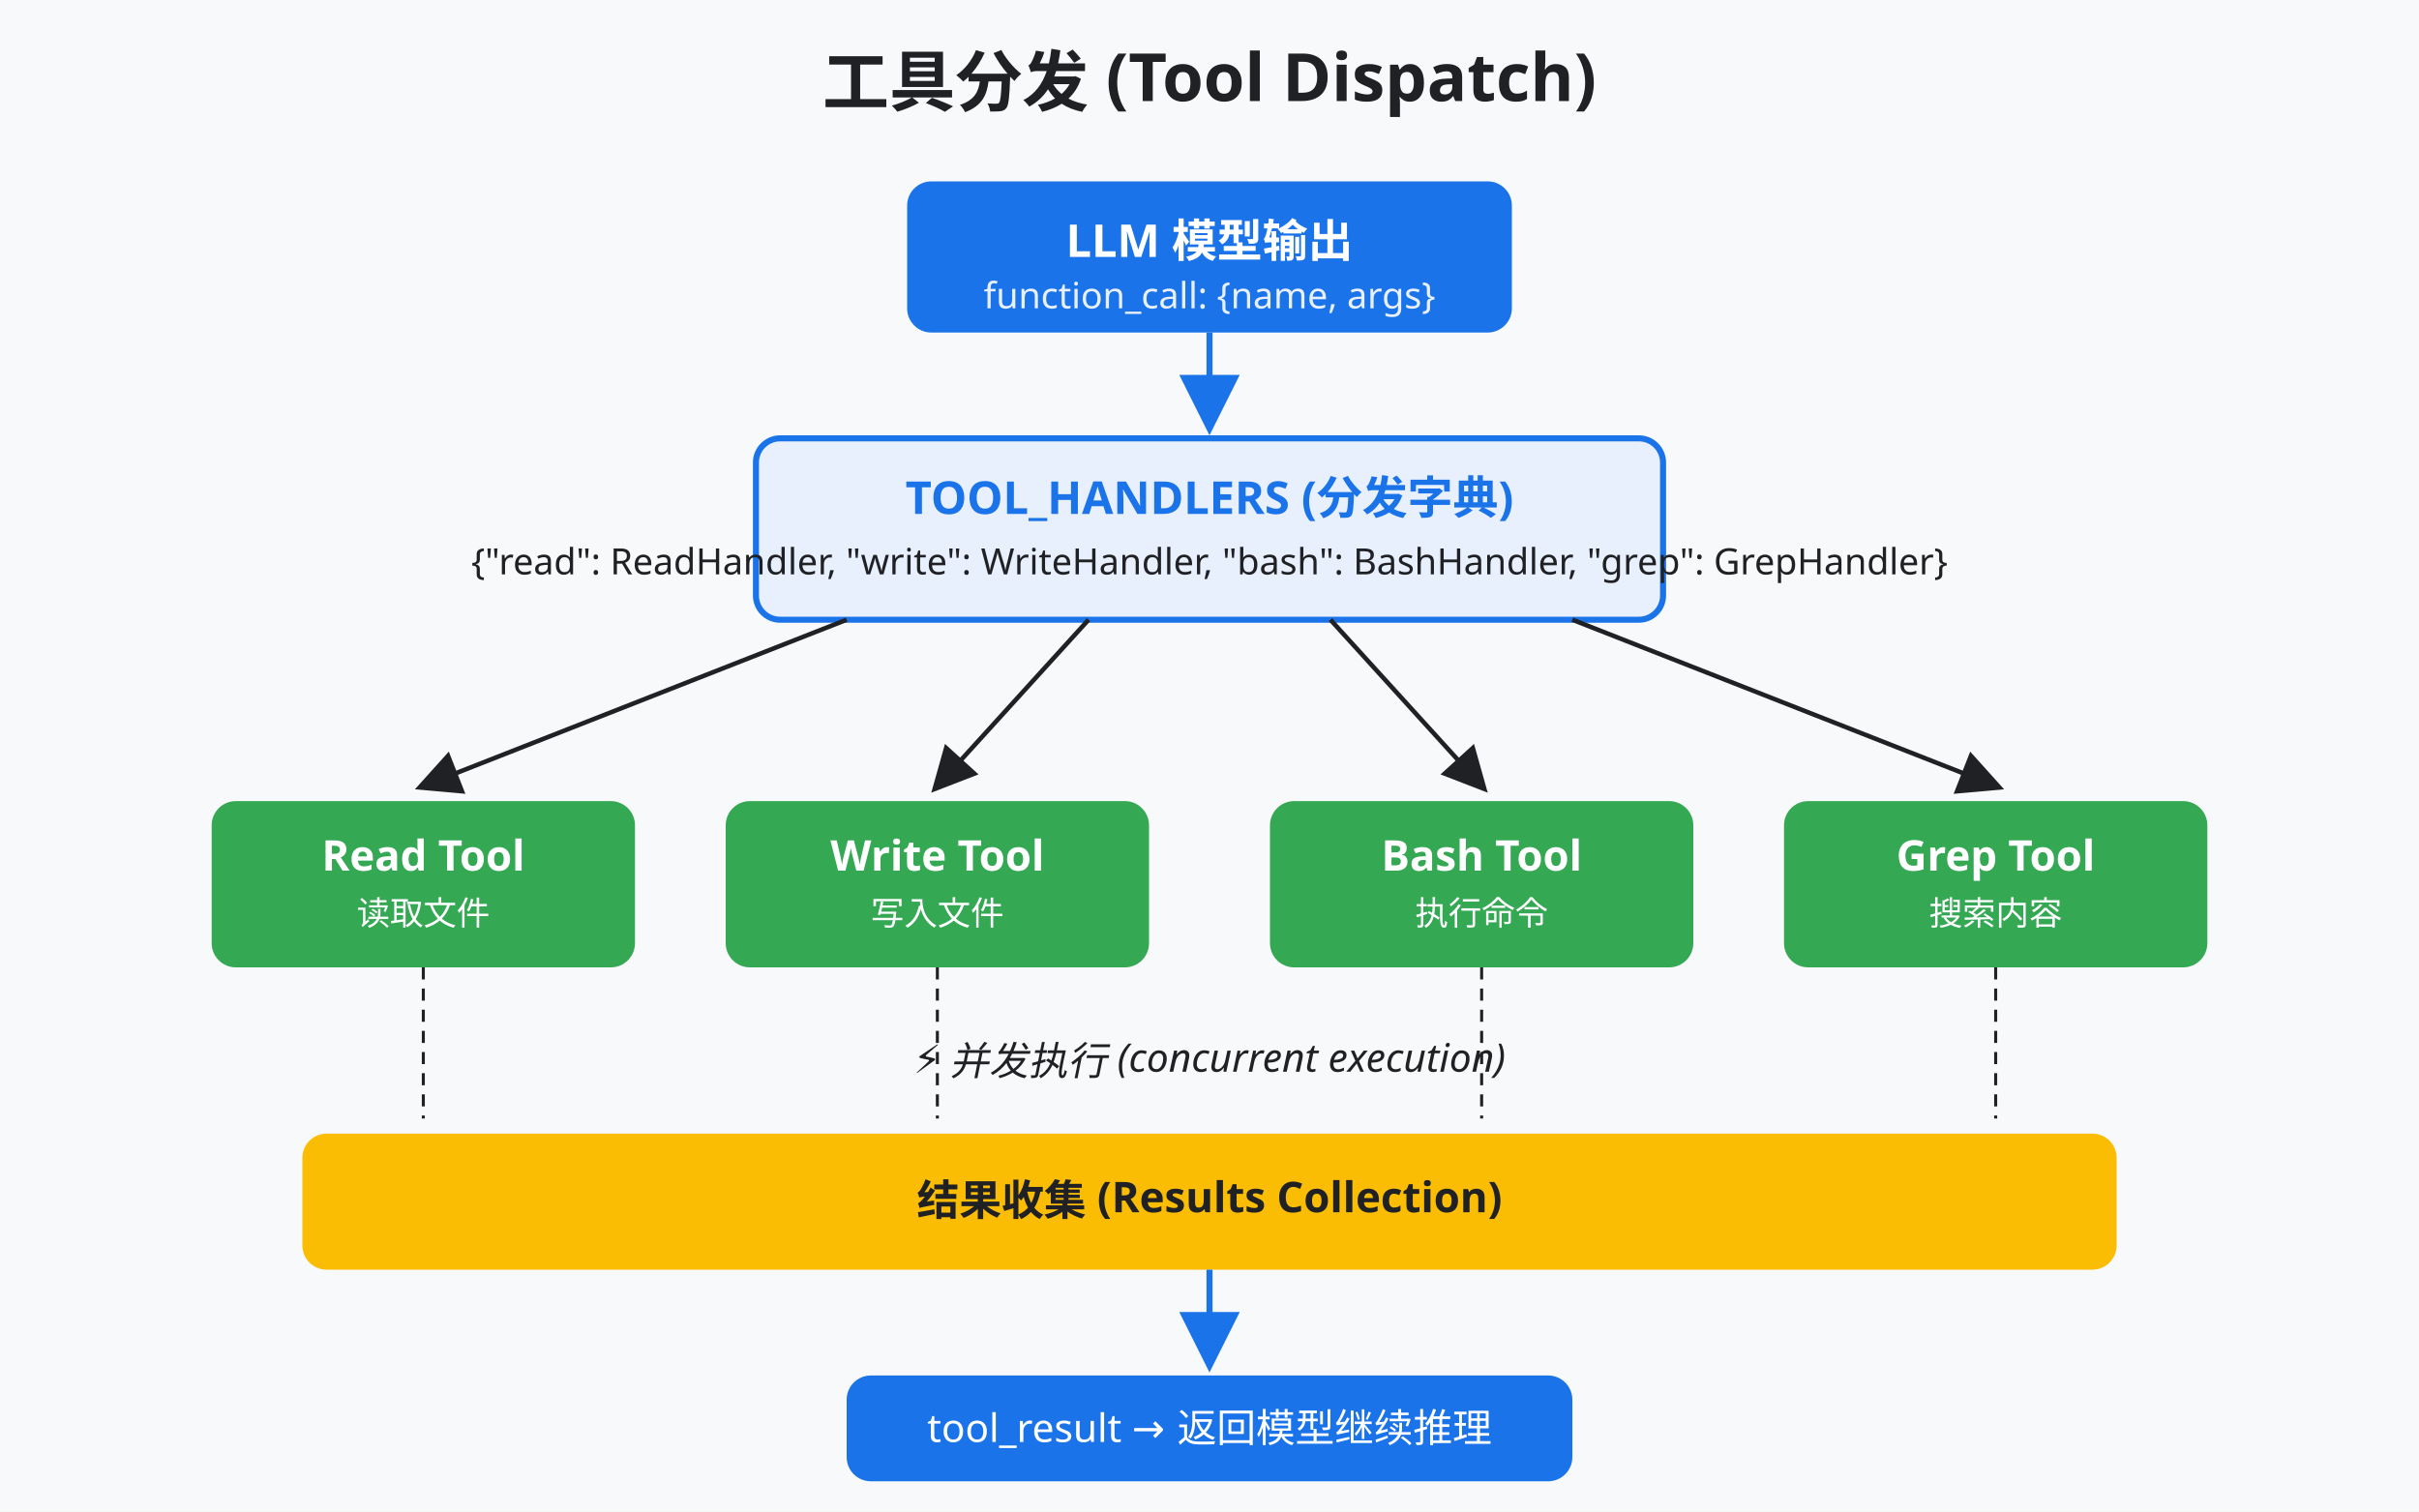
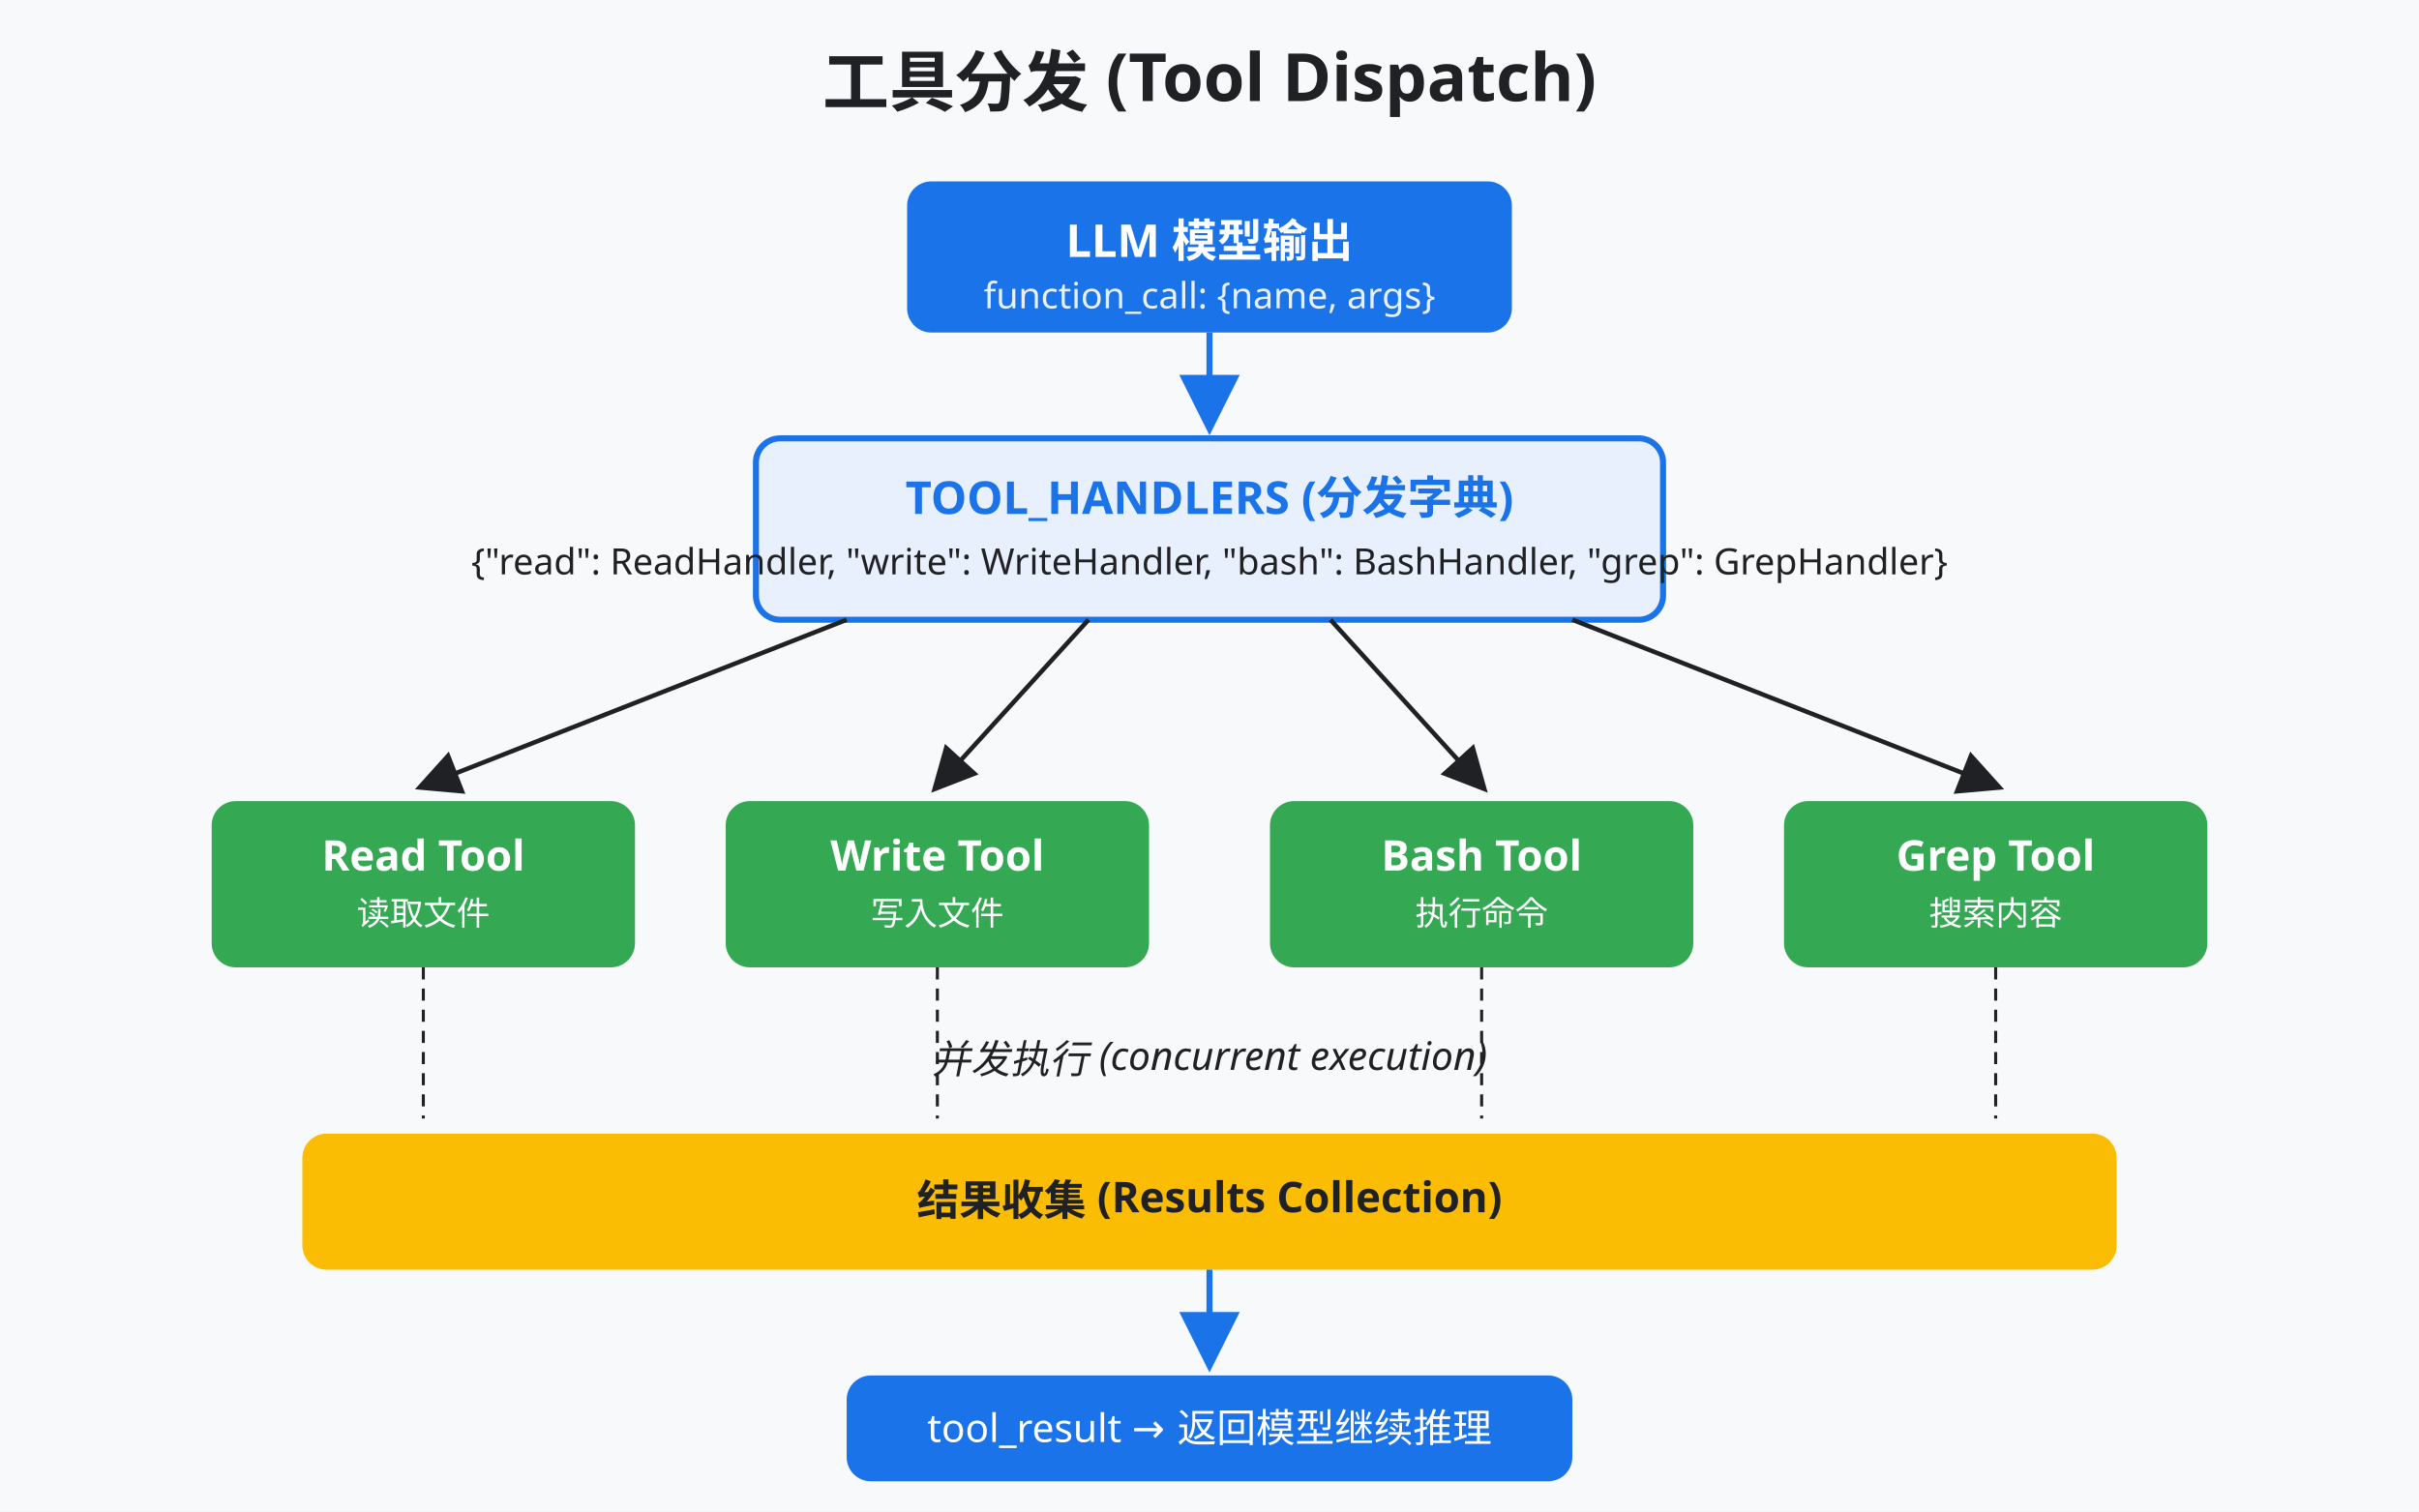
<svg xmlns="http://www.w3.org/2000/svg" viewBox="0 0 800 500" font-family="sans-serif">
  <defs>
    <marker id="arrow" markerWidth="10" markerHeight="10" refX="8" refY="5" orient="auto">
      <path d="M0,0 L10,5 L0,10 z" fill="#202124" />
    </marker>
    <marker id="arrowBlue" markerWidth="10" markerHeight="10" refX="8" refY="5" orient="auto">
      <path d="M0,0 L10,5 L0,10 z" fill="#1a73e8" />
    </marker>
  </defs>
  <rect width="800" height="500" fill="#f8f9fa" />
  <text x="400" y="35" text-anchor="middle" font-size="22" font-weight="bold" fill="#202124">工具分发 (Tool Dispatch)</text>
  <rect x="300" y="60" width="200" height="50" rx="8" fill="#1a73e8" />
  <text x="400" y="85" text-anchor="middle" font-size="15" fill="white" font-weight="bold">LLM 模型输出</text>
  <text x="400" y="102" text-anchor="middle" font-size="12" fill="#e8f0fe">function_call: {name, args}</text>
  <line x1="400" y1="110" x2="400" y2="140" stroke="#1a73e8" stroke-width="2" marker-end="url(#arrowBlue)" />
  <rect x="250" y="145" width="300" height="60" rx="8" fill="#e8f0fe" stroke="#1a73e8" stroke-width="2" />
  <text x="400" y="170" text-anchor="middle" font-size="15" font-weight="bold" fill="#1a73e8">TOOL_HANDLERS (分发字典)</text>
  <text x="400" y="190" text-anchor="middle" font-size="12" fill="#202124">{"read": ReadHandler, "write": WriteHandler, "bash": BashHandler, "grep": GrepHandler}</text>
  <line x1="280" y1="205" x2="140" y2="260" stroke="#202124" stroke-width="1.5" marker-end="url(#arrow)" />
  <line x1="360" y1="205" x2="310" y2="260" stroke="#202124" stroke-width="1.5" marker-end="url(#arrow)" />
  <line x1="440" y1="205" x2="490" y2="260" stroke="#202124" stroke-width="1.5" marker-end="url(#arrow)" />
  <line x1="520" y1="205" x2="660" y2="260" stroke="#202124" stroke-width="1.5" marker-end="url(#arrow)" />
  <rect x="70" y="265" width="140" height="55" rx="8" fill="#34a853" />
  <text x="140" y="288" text-anchor="middle" font-size="14" fill="white" font-weight="bold">Read Tool</text>
  <text x="140" y="306" text-anchor="middle" font-size="11" fill="white">读取文件</text>
  <rect x="240" y="265" width="140" height="55" rx="8" fill="#34a853" />
  <text x="310" y="288" text-anchor="middle" font-size="14" fill="white" font-weight="bold">Write Tool</text>
  <text x="310" y="306" text-anchor="middle" font-size="11" fill="white">写入文件</text>
  <rect x="420" y="265" width="140" height="55" rx="8" fill="#34a853" />
  <text x="490" y="288" text-anchor="middle" font-size="14" fill="white" font-weight="bold">Bash Tool</text>
  <text x="490" y="306" text-anchor="middle" font-size="11" fill="white">执行命令</text>
  <rect x="590" y="265" width="140" height="55" rx="8" fill="#34a853" />
  <text x="660" y="288" text-anchor="middle" font-size="14" fill="white" font-weight="bold">Grep Tool</text>
  <text x="660" y="306" text-anchor="middle" font-size="11" fill="white">搜索内容</text>
-   <text x="400" y="355" text-anchor="middle" font-size="13" fill="#202124" font-style="italic">⚡ 并发执行 (concurrent execution)</text>
+   <text x="400" y="355" text-anchor="middle" font-size="13" fill="#202124" font-style="italic">并发执行 (concurrent execution)</text>
  <line x1="140" y1="320" x2="140" y2="370" stroke="#202124" stroke-width="1" stroke-dasharray="4,3" />
  <line x1="310" y1="320" x2="310" y2="370" stroke="#202124" stroke-width="1" stroke-dasharray="4,3" />
  <line x1="490" y1="320" x2="490" y2="370" stroke="#202124" stroke-width="1" stroke-dasharray="4,3" />
  <line x1="660" y1="320" x2="660" y2="370" stroke="#202124" stroke-width="1" stroke-dasharray="4,3" />
  <rect x="100" y="375" width="600" height="45" rx="8" fill="#fbbc04" />
  <text x="400" y="402" text-anchor="middle" font-size="14" fill="#202124" font-weight="bold">结果收集 (Results Collection)</text>
  <line x1="400" y1="420" x2="400" y2="450" stroke="#1a73e8" stroke-width="2" marker-end="url(#arrowBlue)" />
  <rect x="280" y="455" width="240" height="35" rx="8" fill="#1a73e8" />
  <text x="400" y="477" text-anchor="middle" font-size="13" fill="white">tool_result → 返回模型继续推理</text>
</svg>
